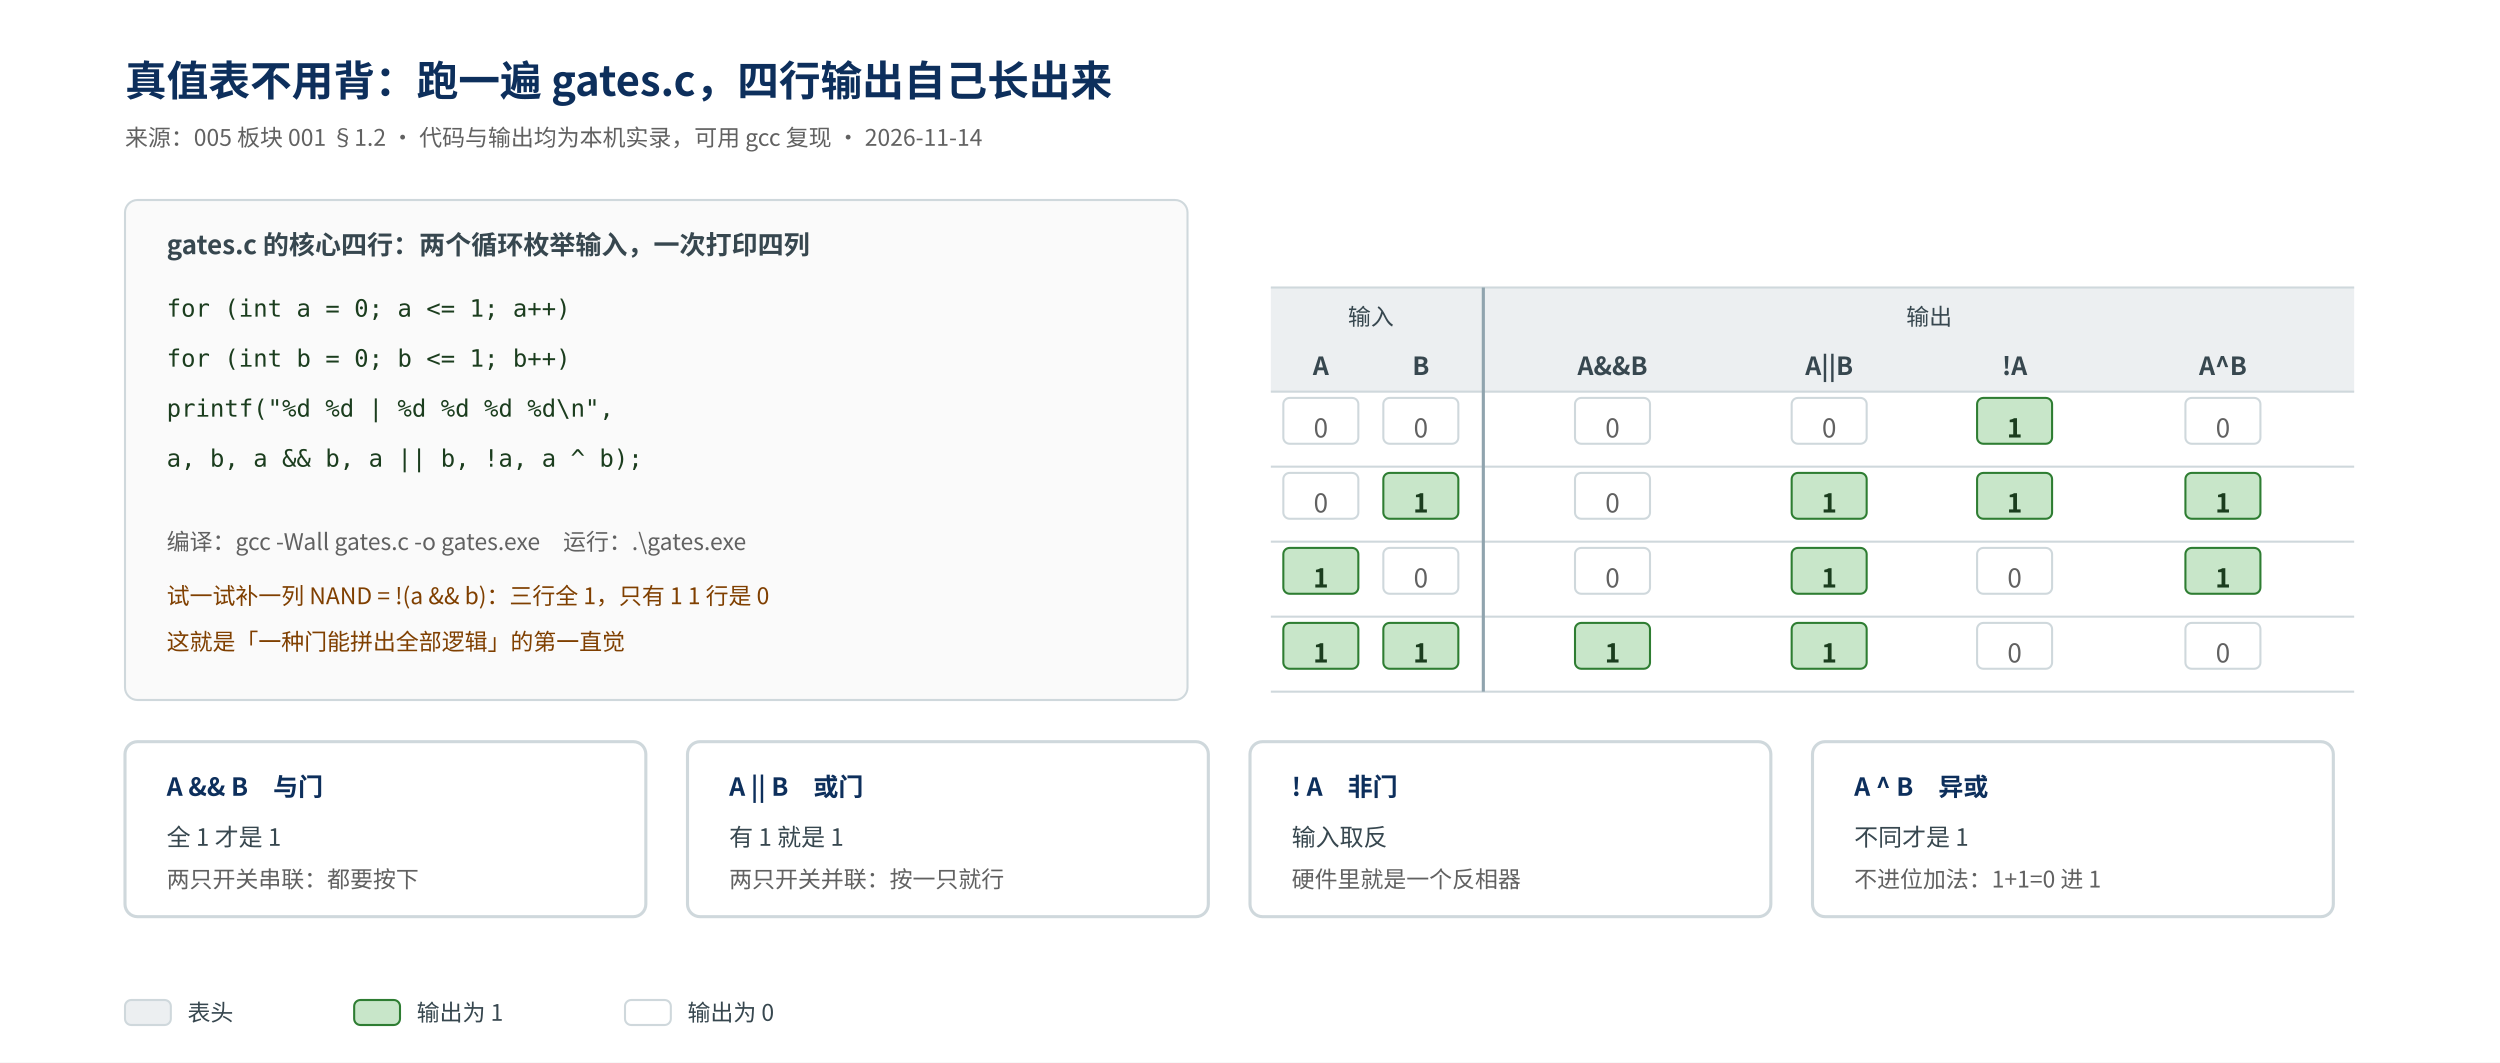
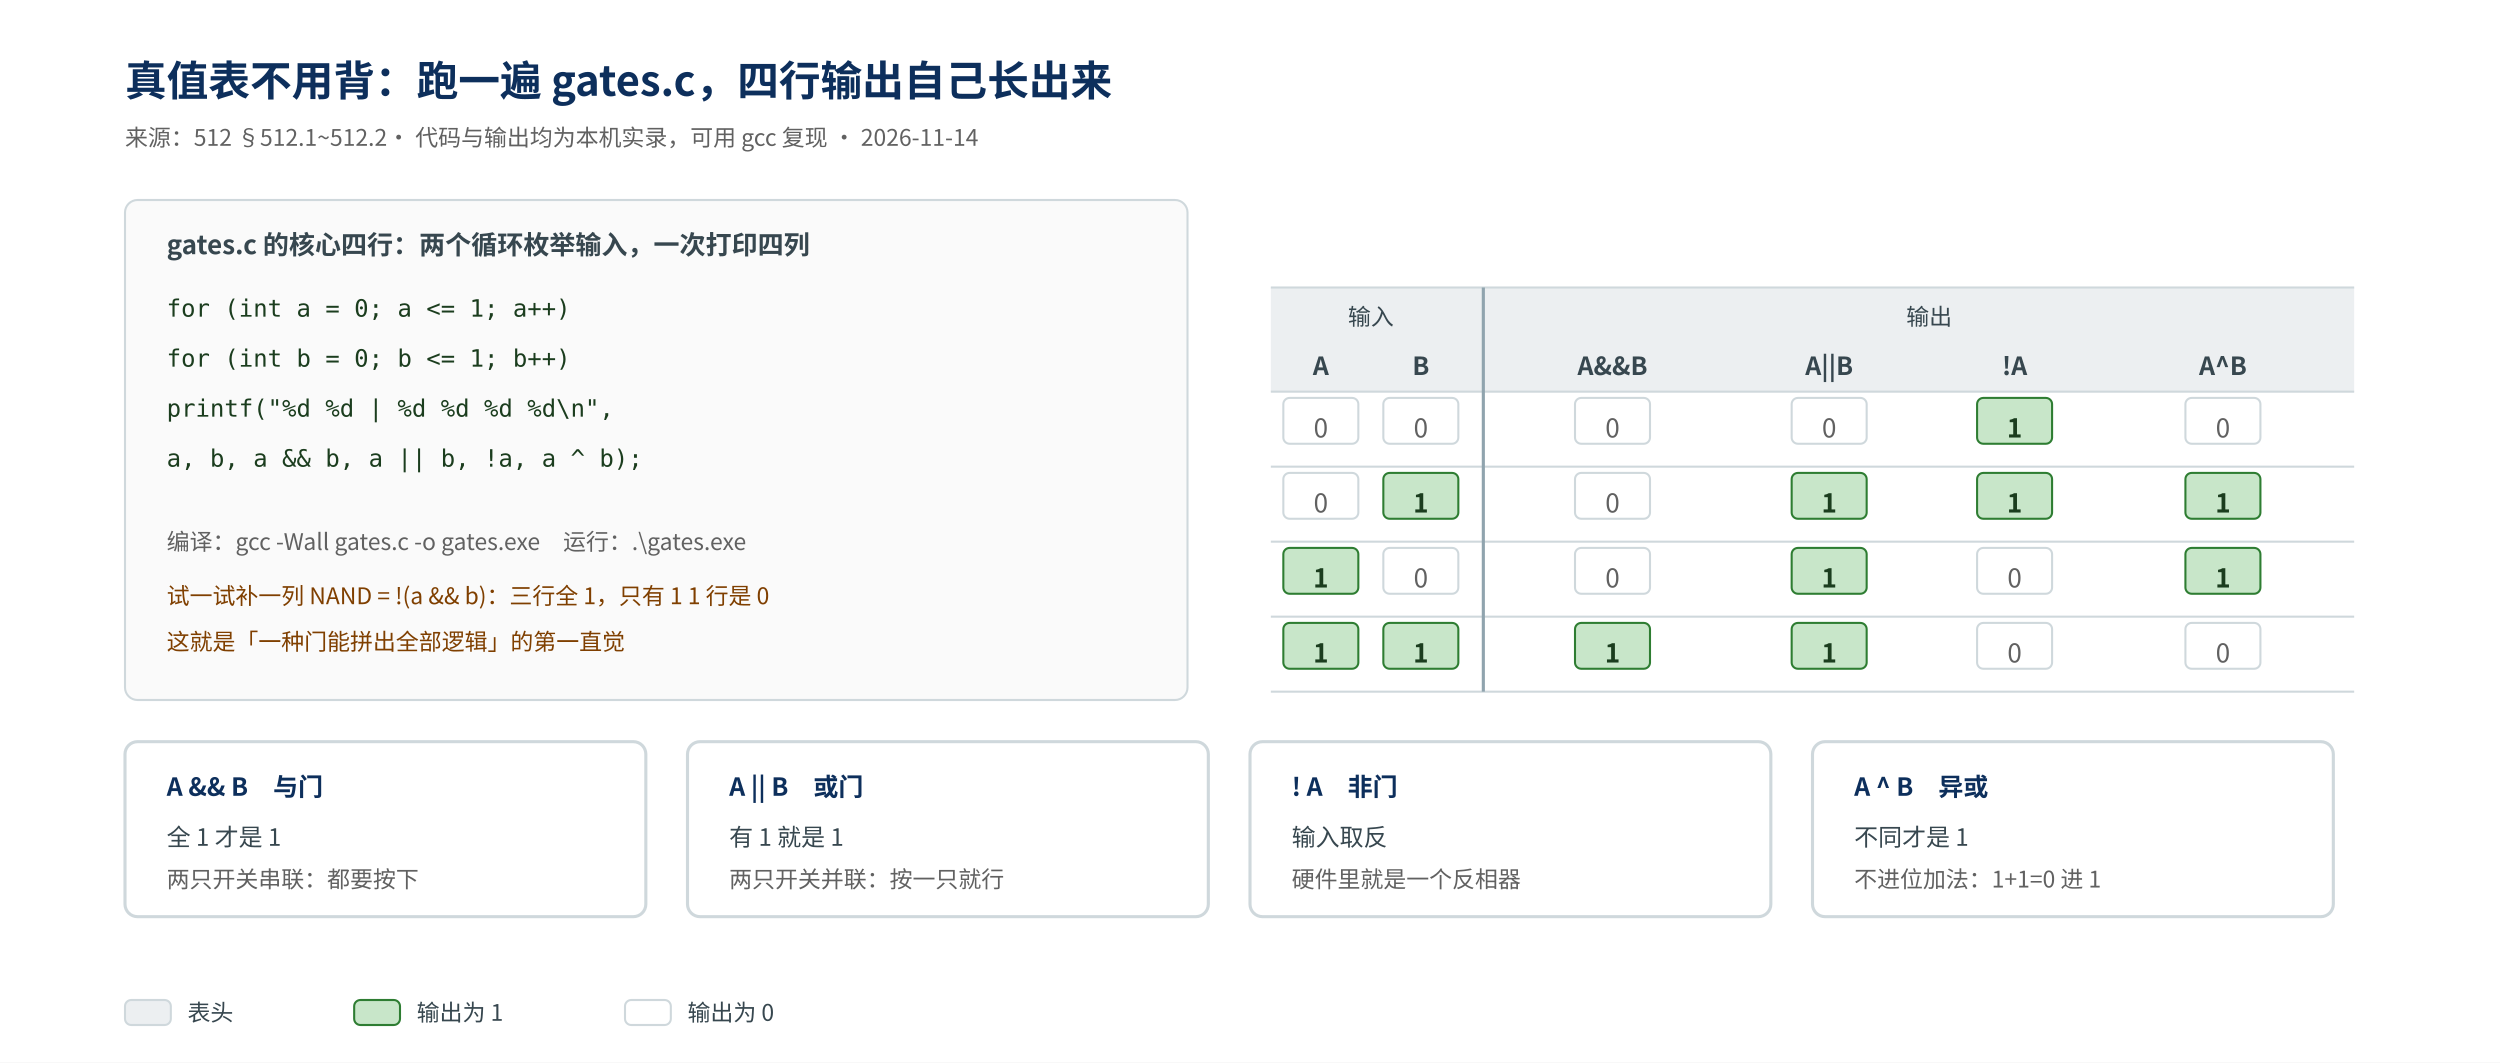
<svg xmlns="http://www.w3.org/2000/svg" viewBox="0 0 1200 510" font-family="'Microsoft YaHei','PingFang SC','Noto Sans CJK SC',sans-serif">
  <rect x="0" y="0" width="1200" height="510" fill="#ffffff" />
  <text x="60" y="46" font-size="20" font-weight="bold" fill="#0d2f5c">真值表不用背：跑一遍 gates.c，四行输出自己长出来</text>
-   <text x="60" y="70" font-size="11" fill="#616161">来源：005 板块 001 §1.2 · 代码与输出均为本机实录，可用 gcc 复现 · 2026-11-14</text>
+   <text x="60" y="70" font-size="11" fill="#616161">来源：512 §512.1~512.2· 代码与输出均为本机实录，可用 gcc 复现 · 2026-11-14</text>
  <rect x="60" y="96" width="510" height="240" rx="6" fill="#fafafa" stroke="#cfd8dc" stroke-width="1" />
  <text x="80" y="122" font-size="12.5" font-weight="bold" fill="#37474f">gates.c 的核心四行：两个循环枚举输入，一次打印四列</text>
  <text x="80" y="152" font-size="11.5" fill="#1b3d1e" font-family="ui-monospace,Menlo,Consolas,monospace">for (int a = 0; a &lt;= 1; a++)</text>
  <text x="80" y="176" font-size="11.5" fill="#1b3d1e" font-family="ui-monospace,Menlo,Consolas,monospace">    for (int b = 0; b &lt;= 1; b++)</text>
  <text x="80" y="200" font-size="11.5" fill="#1b3d1e" font-family="ui-monospace,Menlo,Consolas,monospace">        printf("%d %d |   %d     %d     %d    %d\n",</text>
  <text x="80" y="224" font-size="11.5" fill="#1b3d1e" font-family="ui-monospace,Menlo,Consolas,monospace">               a, b, a &amp;&amp; b, a || b, !a, a ^ b);</text>
  <text x="80" y="264" font-size="11" fill="#616161">编译：gcc -Wall gates.c -o gates.exe　运行：.\gates.exe</text>
  <text x="80" y="290" font-size="11" fill="#7f3f00">试一试补一列 NAND = !(a &amp;&amp; b)：三行全 1，只有 1 1 行是 0</text>
  <text x="80" y="312" font-size="11" fill="#7f3f00">这就是「一种门能拼出全部逻辑」的第一直觉</text>
  <rect x="610" y="138" width="520" height="50" fill="#eceff1" />
  <text x="658" y="156" font-size="11" fill="#37474f" text-anchor="middle">输入</text>
  <text x="926" y="156" font-size="11" fill="#37474f" text-anchor="middle">输出</text>
  <text x="634" y="180" font-size="12" font-weight="bold" fill="#37474f" text-anchor="middle">A</text>
  <text x="682" y="180" font-size="12" font-weight="bold" fill="#37474f" text-anchor="middle">B</text>
  <text x="774" y="180" font-size="12" font-weight="bold" fill="#37474f" text-anchor="middle">A&amp;&amp;B</text>
  <text x="878" y="180" font-size="12" font-weight="bold" fill="#37474f" text-anchor="middle">A||B</text>
  <text x="967" y="180" font-size="12" font-weight="bold" fill="#37474f" text-anchor="middle">!A</text>
  <text x="1067" y="180" font-size="12" font-weight="bold" fill="#37474f" text-anchor="middle">A^B</text>
  <line x1="610" y1="138" x2="1130" y2="138" stroke="#cfd8dc" stroke-width="1" />
  <line x1="610" y1="188" x2="1130" y2="188" stroke="#cfd8dc" stroke-width="1" />
  <line x1="610" y1="224" x2="1130" y2="224" stroke="#cfd8dc" stroke-width="1" />
  <line x1="610" y1="260" x2="1130" y2="260" stroke="#cfd8dc" stroke-width="1" />
  <line x1="610" y1="296" x2="1130" y2="296" stroke="#cfd8dc" stroke-width="1" />
  <line x1="610" y1="332" x2="1130" y2="332" stroke="#cfd8dc" stroke-width="1" />
  <line x1="712" y1="138" x2="712" y2="332" stroke="#90a4ae" stroke-width="1.5" />
  <rect x="616" y="191" width="36" height="22" rx="3" fill="#ffffff" stroke="#cfd8dc" stroke-width="1" />
  <text x="634" y="210" font-size="12.5" font-weight="normal" fill="#616161" text-anchor="middle">0</text>
  <rect x="664" y="191" width="36" height="22" rx="3" fill="#ffffff" stroke="#cfd8dc" stroke-width="1" />
  <text x="682" y="210" font-size="12.5" font-weight="normal" fill="#616161" text-anchor="middle">0</text>
  <rect x="756" y="191" width="36" height="22" rx="3" fill="#ffffff" stroke="#cfd8dc" stroke-width="1" />
  <text x="774" y="210" font-size="12.5" font-weight="normal" fill="#616161" text-anchor="middle">0</text>
  <rect x="860" y="191" width="36" height="22" rx="3" fill="#ffffff" stroke="#cfd8dc" stroke-width="1" />
  <text x="878" y="210" font-size="12.5" font-weight="normal" fill="#616161" text-anchor="middle">0</text>
  <rect x="949" y="191" width="36" height="22" rx="3" fill="#c8e6c9" stroke="#2e7d32" stroke-width="1" />
  <text x="967" y="210" font-size="12.5" font-weight="bold" fill="#1b3d1e" text-anchor="middle">1</text>
  <rect x="1049" y="191" width="36" height="22" rx="3" fill="#ffffff" stroke="#cfd8dc" stroke-width="1" />
  <text x="1067" y="210" font-size="12.5" font-weight="normal" fill="#616161" text-anchor="middle">0</text>
  <rect x="616" y="227" width="36" height="22" rx="3" fill="#ffffff" stroke="#cfd8dc" stroke-width="1" />
  <text x="634" y="246" font-size="12.5" font-weight="normal" fill="#616161" text-anchor="middle">0</text>
  <rect x="664" y="227" width="36" height="22" rx="3" fill="#c8e6c9" stroke="#2e7d32" stroke-width="1" />
  <text x="682" y="246" font-size="12.5" font-weight="bold" fill="#1b3d1e" text-anchor="middle">1</text>
  <rect x="756" y="227" width="36" height="22" rx="3" fill="#ffffff" stroke="#cfd8dc" stroke-width="1" />
  <text x="774" y="246" font-size="12.5" font-weight="normal" fill="#616161" text-anchor="middle">0</text>
  <rect x="860" y="227" width="36" height="22" rx="3" fill="#c8e6c9" stroke="#2e7d32" stroke-width="1" />
  <text x="878" y="246" font-size="12.5" font-weight="bold" fill="#1b3d1e" text-anchor="middle">1</text>
  <rect x="949" y="227" width="36" height="22" rx="3" fill="#c8e6c9" stroke="#2e7d32" stroke-width="1" />
  <text x="967" y="246" font-size="12.5" font-weight="bold" fill="#1b3d1e" text-anchor="middle">1</text>
  <rect x="1049" y="227" width="36" height="22" rx="3" fill="#c8e6c9" stroke="#2e7d32" stroke-width="1" />
  <text x="1067" y="246" font-size="12.5" font-weight="bold" fill="#1b3d1e" text-anchor="middle">1</text>
  <rect x="616" y="263" width="36" height="22" rx="3" fill="#c8e6c9" stroke="#2e7d32" stroke-width="1" />
  <text x="634" y="282" font-size="12.5" font-weight="bold" fill="#1b3d1e" text-anchor="middle">1</text>
  <rect x="664" y="263" width="36" height="22" rx="3" fill="#ffffff" stroke="#cfd8dc" stroke-width="1" />
  <text x="682" y="282" font-size="12.5" font-weight="normal" fill="#616161" text-anchor="middle">0</text>
  <rect x="756" y="263" width="36" height="22" rx="3" fill="#ffffff" stroke="#cfd8dc" stroke-width="1" />
  <text x="774" y="282" font-size="12.5" font-weight="normal" fill="#616161" text-anchor="middle">0</text>
  <rect x="860" y="263" width="36" height="22" rx="3" fill="#c8e6c9" stroke="#2e7d32" stroke-width="1" />
  <text x="878" y="282" font-size="12.5" font-weight="bold" fill="#1b3d1e" text-anchor="middle">1</text>
  <rect x="949" y="263" width="36" height="22" rx="3" fill="#ffffff" stroke="#cfd8dc" stroke-width="1" />
  <text x="967" y="282" font-size="12.5" font-weight="normal" fill="#616161" text-anchor="middle">0</text>
  <rect x="1049" y="263" width="36" height="22" rx="3" fill="#c8e6c9" stroke="#2e7d32" stroke-width="1" />
  <text x="1067" y="282" font-size="12.5" font-weight="bold" fill="#1b3d1e" text-anchor="middle">1</text>
  <rect x="616" y="299" width="36" height="22" rx="3" fill="#c8e6c9" stroke="#2e7d32" stroke-width="1" />
  <text x="634" y="318" font-size="12.5" font-weight="bold" fill="#1b3d1e" text-anchor="middle">1</text>
  <rect x="664" y="299" width="36" height="22" rx="3" fill="#c8e6c9" stroke="#2e7d32" stroke-width="1" />
  <text x="682" y="318" font-size="12.5" font-weight="bold" fill="#1b3d1e" text-anchor="middle">1</text>
  <rect x="756" y="299" width="36" height="22" rx="3" fill="#c8e6c9" stroke="#2e7d32" stroke-width="1" />
  <text x="774" y="318" font-size="12.5" font-weight="bold" fill="#1b3d1e" text-anchor="middle">1</text>
  <rect x="860" y="299" width="36" height="22" rx="3" fill="#c8e6c9" stroke="#2e7d32" stroke-width="1" />
  <text x="878" y="318" font-size="12.5" font-weight="bold" fill="#1b3d1e" text-anchor="middle">1</text>
  <rect x="949" y="299" width="36" height="22" rx="3" fill="#ffffff" stroke="#cfd8dc" stroke-width="1" />
  <text x="967" y="318" font-size="12.5" font-weight="normal" fill="#616161" text-anchor="middle">0</text>
  <rect x="1049" y="299" width="36" height="22" rx="3" fill="#ffffff" stroke="#cfd8dc" stroke-width="1" />
  <text x="1067" y="318" font-size="12.5" font-weight="normal" fill="#616161" text-anchor="middle">0</text>
  <rect x="60" y="356" width="250" height="84" rx="6" fill="#ffffff" stroke="#cfd8dc" stroke-width="1.5" />
  <text x="80" y="382" font-size="12" font-weight="bold" fill="#0d2f5c">A &amp;&amp; B　与门</text>
  <text x="80" y="406" font-size="11.5" fill="#37474f">全 1 才是 1</text>
  <text x="80" y="426" font-size="11" fill="#616161">两只开关串联：都要按下</text>
  <rect x="330" y="356" width="250" height="84" rx="6" fill="#ffffff" stroke="#cfd8dc" stroke-width="1.5" />
  <text x="350" y="382" font-size="12" font-weight="bold" fill="#0d2f5c">A || B　或门</text>
  <text x="350" y="406" font-size="11.5" fill="#37474f">有 1 就是 1</text>
  <text x="350" y="426" font-size="11" fill="#616161">两只开关并联：按一只就行</text>
  <rect x="600" y="356" width="250" height="84" rx="6" fill="#ffffff" stroke="#cfd8dc" stroke-width="1.5" />
  <text x="620" y="382" font-size="12" font-weight="bold" fill="#0d2f5c">! A　非门</text>
  <text x="620" y="406" font-size="11.5" fill="#37474f">输入取反</text>
  <text x="620" y="426" font-size="11" fill="#616161">硬件里就是一个反相器</text>
  <rect x="870" y="356" width="250" height="84" rx="6" fill="#ffffff" stroke="#cfd8dc" stroke-width="1.5" />
  <text x="890" y="382" font-size="12" font-weight="bold" fill="#0d2f5c">A ^ B　异或</text>
  <text x="890" y="406" font-size="11.5" fill="#37474f">不同才是 1</text>
  <text x="890" y="426" font-size="11" fill="#616161">不进位加法：1+1=0 进 1</text>
  <rect x="60" y="480" width="22" height="12" rx="3" fill="#eceff1" stroke="#cfd8dc" stroke-width="1" />
  <text x="90" y="490" font-size="11" fill="#37474f">表头</text>
  <rect x="170" y="480" width="22" height="12" rx="3" fill="#c8e6c9" stroke="#2e7d32" stroke-width="1" />
  <text x="200" y="490" font-size="11" fill="#37474f">输出为 1</text>
  <rect x="300" y="480" width="22" height="12" rx="3" fill="#ffffff" stroke="#cfd8dc" stroke-width="1" />
  <text x="330" y="490" font-size="11" fill="#37474f">输出为 0</text>
</svg>
